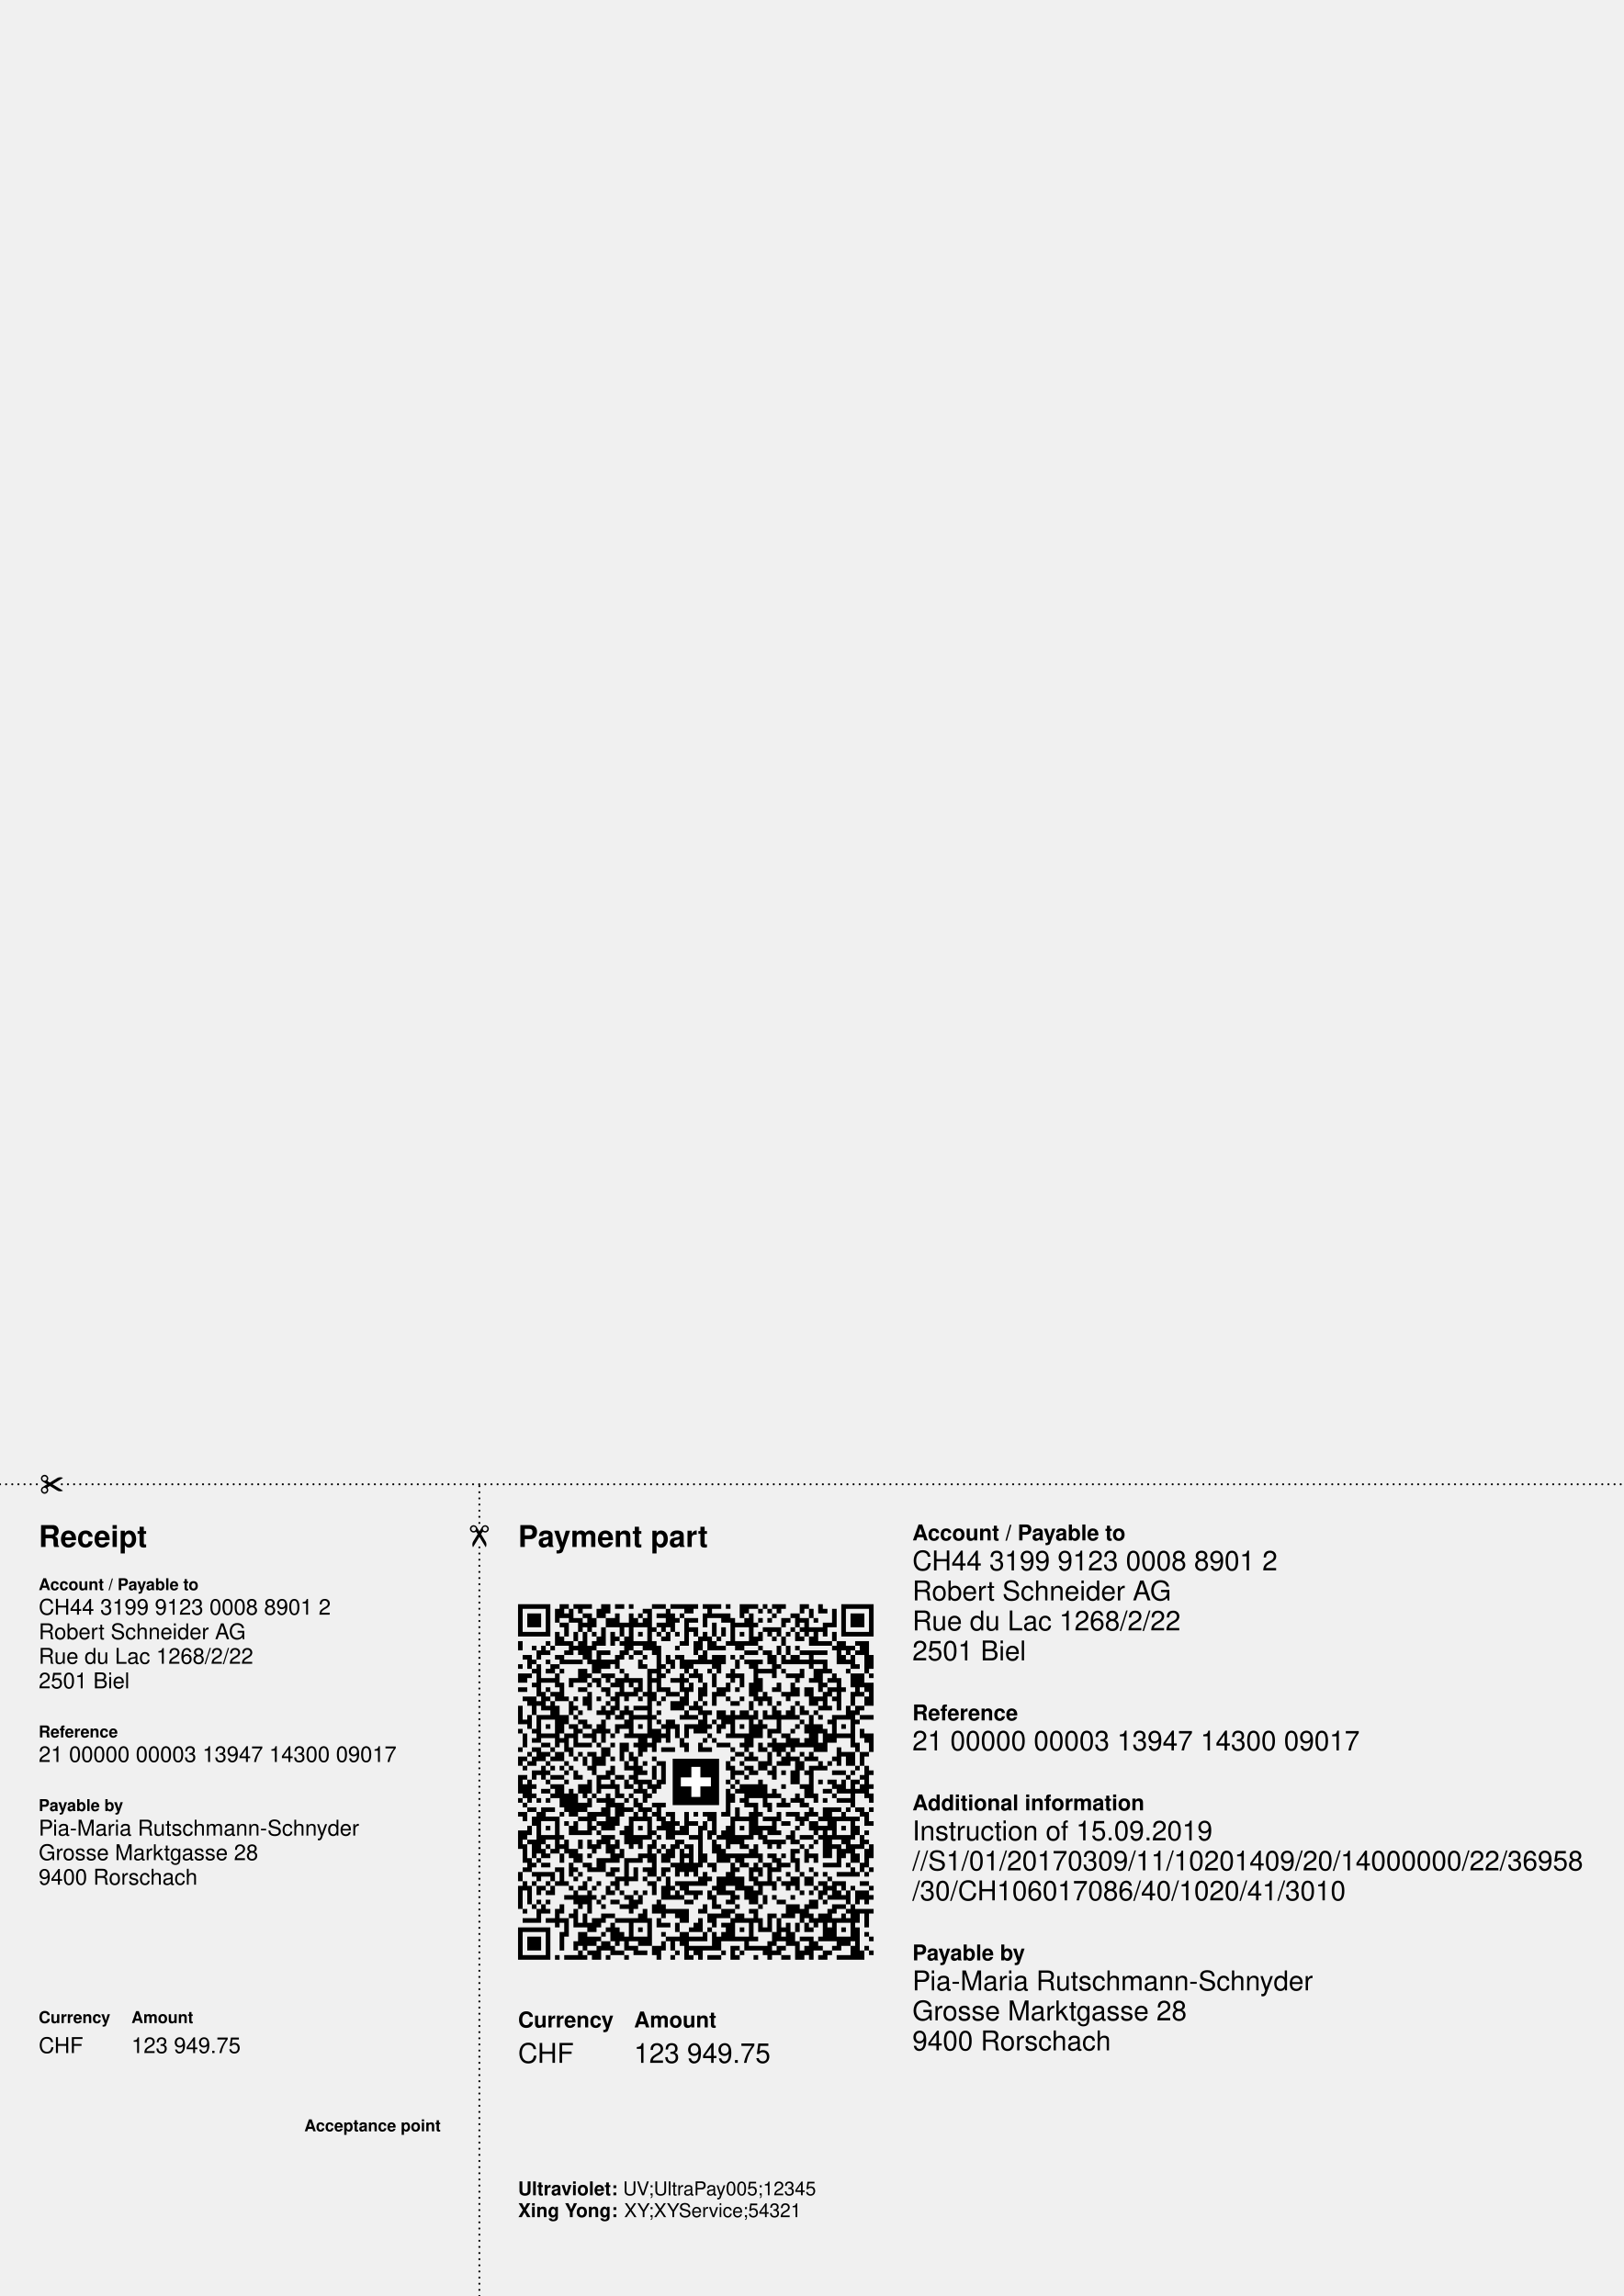
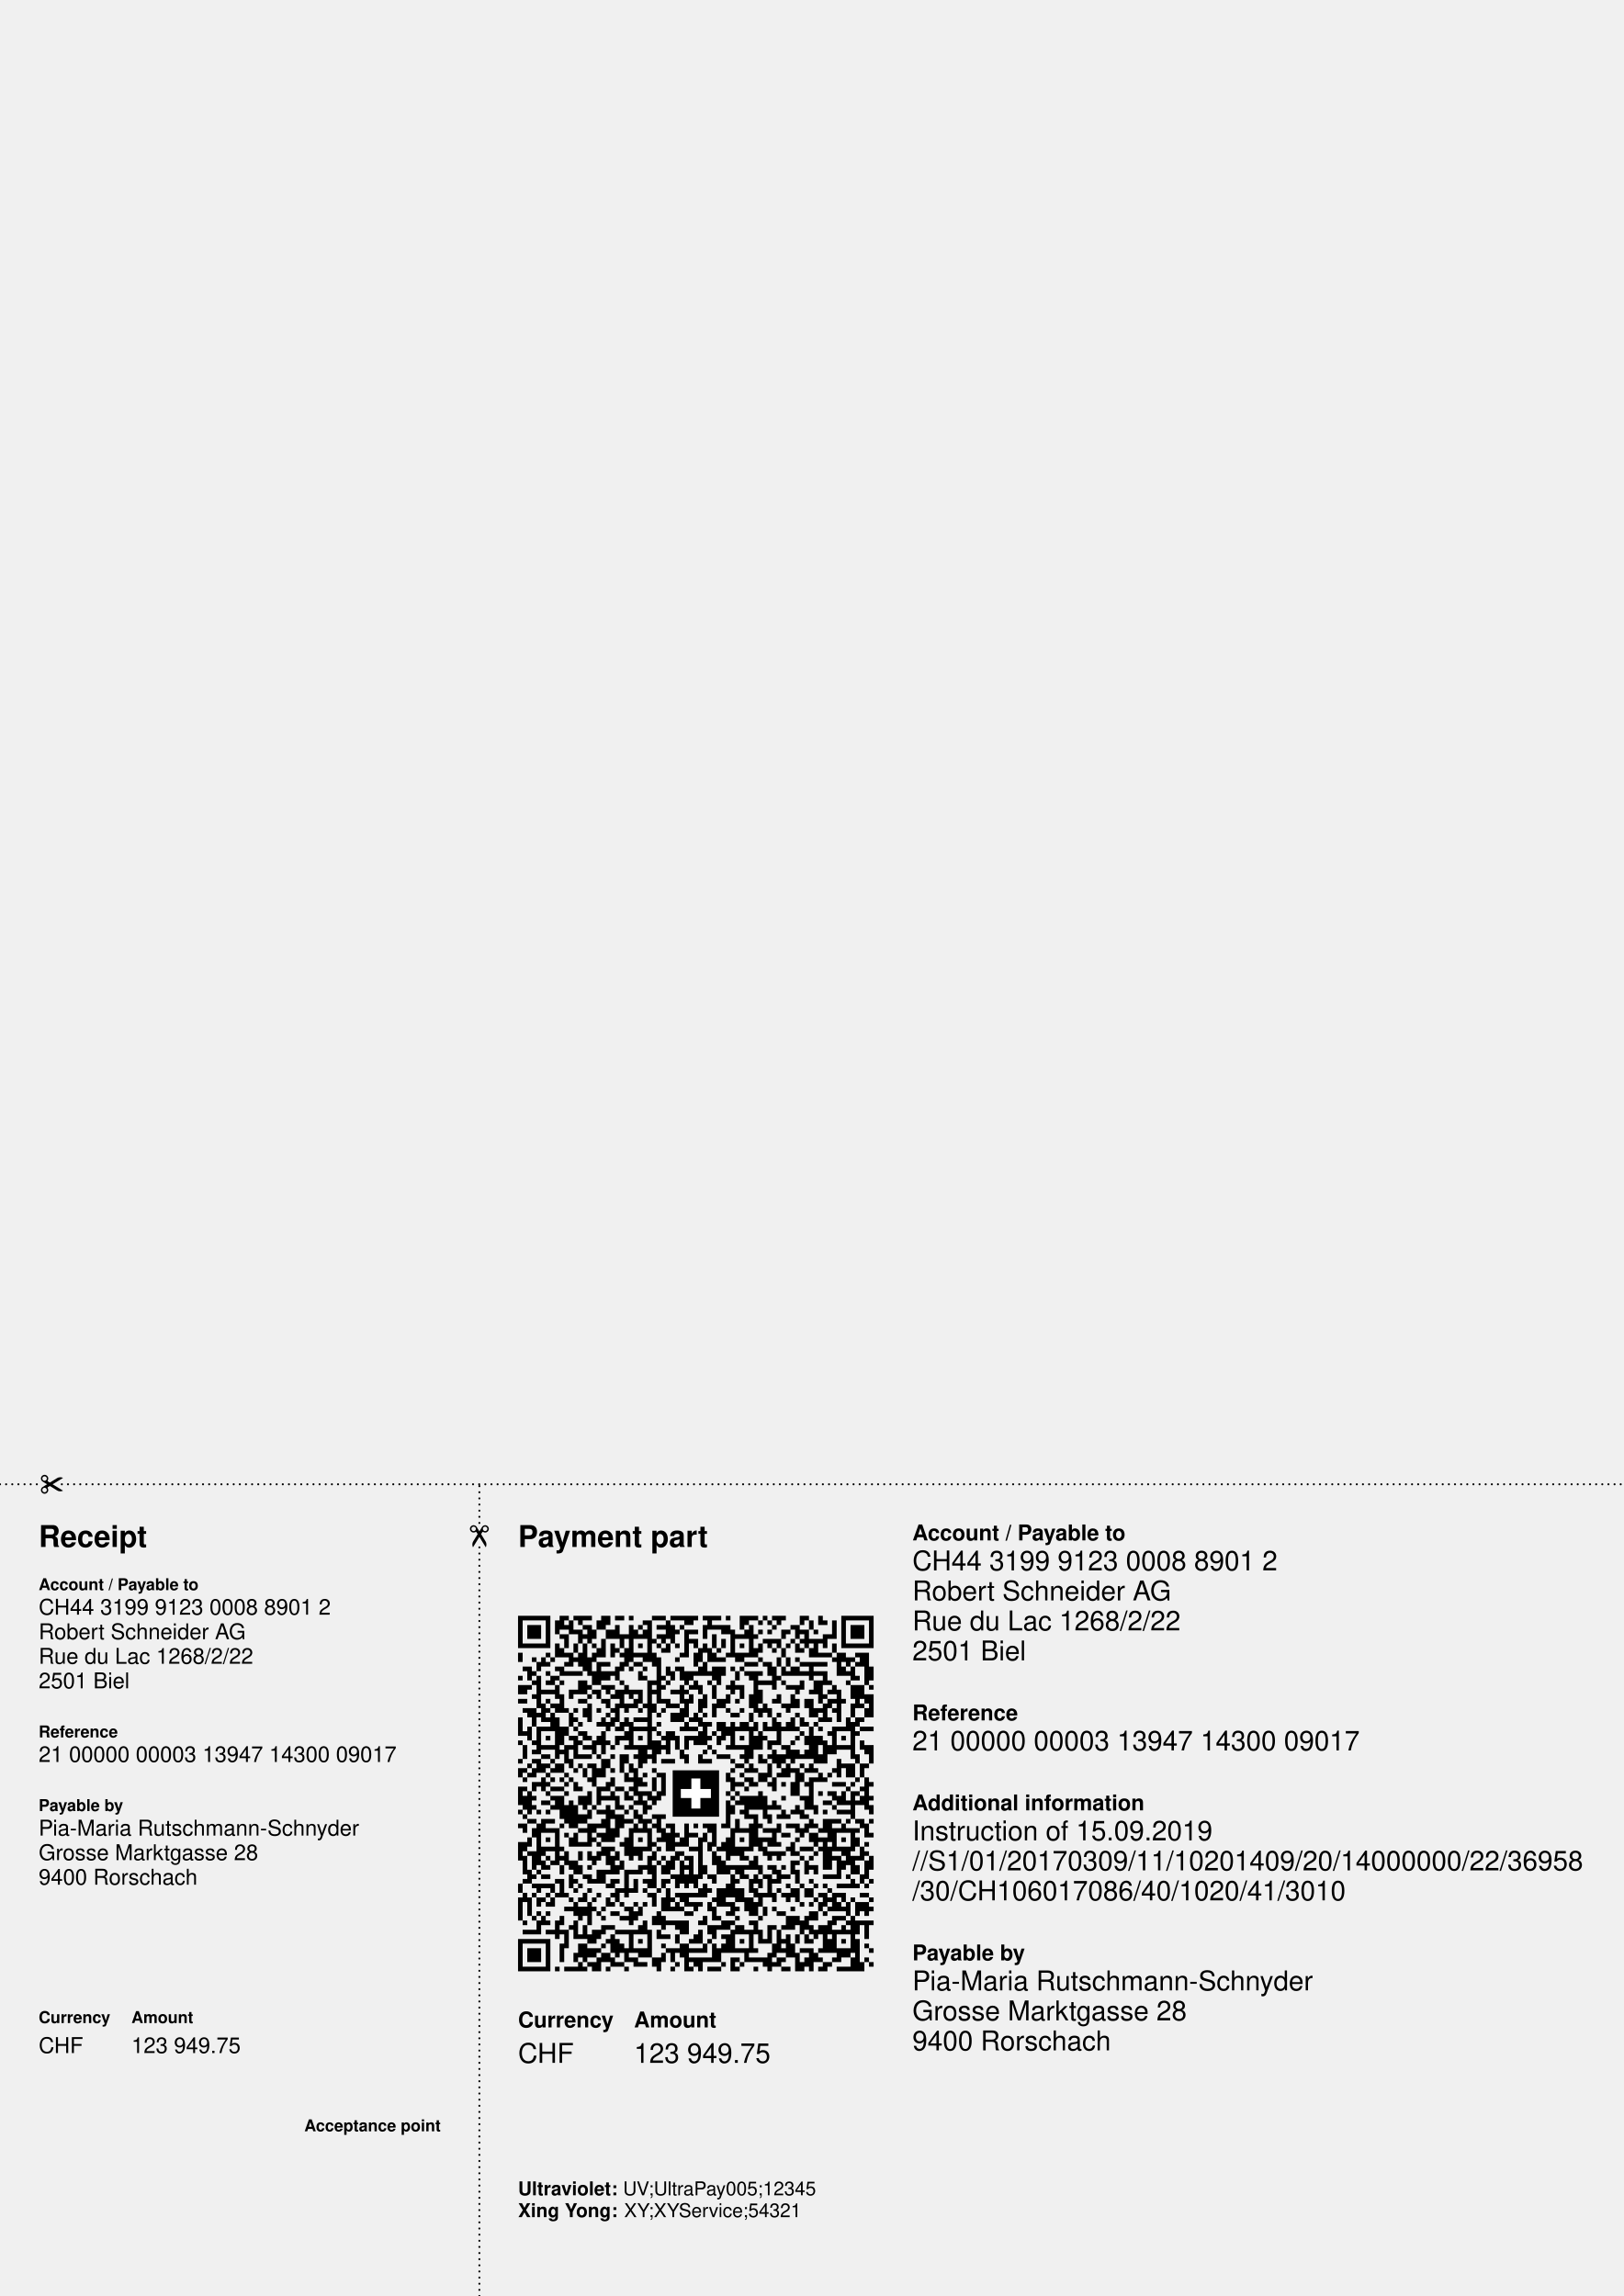
<svg xmlns="http://www.w3.org/2000/svg" width="210mm" height="297mm" version="1.1" viewBox="0 0 595.276 841.89">
  <g font-family="Helvetica,Arial,&quot;Liberation Sans&quot;" transform="translate(0 841.89)">
    <g transform="translate(189.921 -0)">
      <text x="0" y="-274.665" font-size="11" font-weight="bold">Payment part</text>
    </g>
-     <g transform="translate(189.921 -123.307) scale(1.693)">
+     <g transform="translate(189.921 -119.055) scale(1.693)">
      <path d="M0,-77h7v1h-7zm9,0h1v3h-1zm1,0h1v1h-1zm2,0h4v1h-4zm6,0h2v2h-2zm3,0h2v1h-2z m3,0h1v1h-1zm5,0h3v1h-3zm4,0h6v1h-6zm7,0h4v1h-4zm5,0h1v1h-1zm3,0h4v1h-4z m5,0h1v1h-1zm2,0h3v1h-3zm6,0h2v1h-2zm4,0h1v2h-1zm5,0h7v1h-7zm-70,1h1v6h-1z m6,0h1v6h-1zm2,0h1v3h-1zm3,0h1v3h-1zm2,0h1v1h-1zm4,0h1v2h-1zm10,0h2v1h-2z m5,0h1v4h-1zm4,0h2v1h-2zm5,0h1v2h-1zm7,0h2v1h-2zm4,0h1v1h-1zm2,0h1v1h-1z m2,0h1v1h-1zm5,0h1v1h-1zm2,0h1v2h-1zm3,0h1v1h-1zm2,0h1v4h-1zm2,0h1v6h-1z m6,0h1v6h-1zm-74,1h3v3h-3zm8,0h1v1h-1zm4,0h2v1h-2zm4,0h1v1h-1zm3,0h1v3h-1z m3,0h1v8h-1zm2,0h1v1h-1zm2,0h1v8h-1zm2,0h2v1h-2zm3,0h1v4h-1zm2,0h1v1h-1z m5,0h1v3h-1zm2,0h4v1h-4zm6,0h1v1h-1zm2,0h1v7h-1zm5,0h1v1h-1zm4,0h2v1h-2z m13,0h3v3h-3zm-60,1h2v1h-2zm3,0h2v2h-2zm4,0h2v2h-2zm6,0h1v2h-1zm2,0h1v2h-1z m7,0h1v1h-1zm2,0h1v6h-1zm1,0h2v1h-2zm7,0h3v1h-3zm5,0h1v2h-1zm3,0h1v1h-1z m2,0h1v1h-1zm3,0h2v1h-2zm3,0h3v1h-3zm4,0h1v1h-1zm-55,1h2v1h-2zm4,0h2v1h-2z m9,0h1v3h-1zm1,0h1v1h-1zm3,0h1v1h-1zm4,0h2v1h-2zm12,0h1v3h-1zm4,0h1v5h-1z m1,0h2v1h-2zm4,0h1v1h-1zm6,0h1v1h-1zm3,0h1v1h-1zm2,0h1v3h-1zm4,0h1v3h-1z m1,0h1v1h-1zm-57,1h1v2h-1zm3,0h1v1h-1zm2,0h1v1h-1zm3,0h1v4h-1zm11,0h1v1h-1z m2,0h1v1h-1zm6,0h2v1h-2zm7,0h1v2h-1zm9,0h4v1h-4zm6,0h1v1h-1zm2,0h1v1h-1z m2,0h3v1h-3zm-62,1h5v1h-5zm7,0h1v3h-1zm4,0h1v2h-1zm2,0h1v6h-1zm2,0h1v1h-1z m4,0h1v3h-1zm6,0h1v1h-1zm4,0h1v1h-1zm2,0h1v2h-1zm2,0h1v1h-1zm4,0h1v1h-1z m2,0h1v2h-1zm8,0h1v1h-1zm4,0h1v2h-1zm2,0h1v1h-1zm2,0h1v1h-1zm2,0h1v1h-1z m2,0h1v2h-1zm4,0h1v3h-1zm4,0h1v2h-1zm3,0h5v1h-5zm-62,1h1v2h-1zm8,0h1v2h-1z m4,0h1v1h-1zm2,0h1v4h-1zm8,0h1v1h-1zm8,0h1v3h-1zm2,0h1v3h-1zm2,0h1v1h-1z m8,0h1v2h-1zm4,0h1v1h-1zm2,0h1v2h-1zm4,0h1v1h-1zm2,0h1v2h-1zm-63,1h1v2h-1z m6,0h1v1h-1zm4,0h2v1h-2zm3,0h1v3h-1zm3,0h1v2h-1zm6,0h1v1h-1zm3,0h3v1h-3z m4,0h1v3h-1zm6,0h1v1h-1zm3,0h1v3h-1zm4,0h1v2h-1zm3,0h1v1h-1zm2,0h2v2h-2z m2,0h1v1h-1zm16,0h3v1h-3zm4,0h1v5h-1zm1,0h1v2h-1zm3,0h3v1h-3zm-70,1h1v1h-1z m2,0h1v2h-1zm2,0h1v1h-1zm4,0h2v1h-2zm4,0h1v4h-1zm12,0h1v1h-1zm3,0h1v10h-1z m4,0h1v1h-1zm9,0h2v1h-2zm9,0h1v1h-1zm4,0h1v2h-1zm2,0h1v2h-1zm2,0h1v1h-1z m8,0h1v1h-1zm3,0h2v1h-2zm3,0h2v2h-2zm-70,1h1v2h-1zm2,0h1v1h-1zm4,0h2v1h-2z m7,0h1v5h-1zm1,0h2v1h-2zm4,0h1v2h-1zm3,0h2v1h-2zm15,0h1v3h-1zm9,0h3v1h-3z m4,0h2v1h-2zm8,0h6v1h-6zm10,0h1v1h-1zm2,0h1v1h-1zm-72,1h2v1h-2zm7,0h2v1h-2z m13,0h1v3h-1zm3,0h1v1h-1zm3,0h1v1h-1zm5,0h1v2h-1zm2,0h2v1h-2zm5,0h1v2h-1z m3,0h3v2h-3zm4,0h1v1h-1zm2,0h1v1h-1zm6,0h2v2h-2zm3,0h1v2h-1zm2,0h2v2h-2z m4,0h1v3h-1zm7,0h1v2h-1zm2,0h1v3h-1zm3,0h2v3h-2zm-73,1h2v1h-2zm4,0h1v1h-1z m3,0h5v1h-5zm7,0h1v3h-1zm2,0h2v2h-2zm2,0h1v1h-1zm6,0h1v2h-1zm7,0h1v2h-1z m2,0h3v2h-3zm3,0h1v1h-1zm3,0h1v1h-1zm6,0h1v2h-1zm2,0h4v1h-4zm9,0h1v1h-1z m3,0h2v1h-2zm3,0h3v1h-3zm7,0h1v1h-1zm-71,1h1v1h-1zm2,0h1v1h-1zm2,0h1v7h-1z m3,0h2v1h-2zm20,0h1v1h-1zm4,0h1v1h-1zm11,0h2v1h-2zm8,0h2v1h-2zm5,0h1v3h-1z m1,0h1v1h-1zm10,0h1v2h-1zm7,0h1v1h-1zm-70,1h1v1h-1zm3,0h2v1h-2zm3,0h1v1h-1z m4,0h2v3h-2zm9,0h1v1h-1zm6,0h1v15h-1zm1,-0h1v1h-1zm3,0h1v1h-1zm4,0h1v1h-1z m2,0h1v2h-1zm3,0h1v1h-1zm2,0h1v1h-1zm3,0h1v3h-1zm5,0h1v7h-1zm1,0h3v1h-3z m5,0h1v1h-1zm4,0h1v2h-1zm3,0h2v3h-2zm3,0h1v1h-1zm4,0h1v1h-1zm4,0h1v1h-1z m-75,1h2v2h-2zm2,0h1v1h-1zm6,0h1v3h-1zm7,0h1v1h-1zm3,0h3v1h-3zm5,0h1v2h-1z m8,0h1v1h-1zm4,0h1v4h-1zm2,0h1v1h-1zm2,0h1v2h-1zm3,0h1v3h-1zm3,0h1v1h-1z m2,0h2v1h-2zm11,0h3v1h-3zm10,0h1v2h-1zm4,0h3v3h-3zm4,0h1v1h-1zm-71,1h3v1h-3z m6,0h2v1h-2zm5,0h2v1h-2zm3,0h1v1h-1zm2,0h2v2h-2zm3,0h3v1h-3zm5,0h1v1h-1z m4,0h2v1h-2zm3,0h1v1h-1zm12,0h1v2h-1zm4,0h1v3h-1zm8,0h1v1h-1zm3,0h1v1h-1z m4,0h1v1h-1zm2,0h1v7h-1zm-66,1h1v1h-1zm6,0h1v4h-1zm2,0h1v1h-1zm4,0h1v1h-1z m2,0h1v1h-1zm3,0h1v1h-1zm4,0h1v1h-1zm2,0h1v2h-1zm11,0h1v2h-1zm3,0h1v3h-1z m5,0h1v2h-1zm5,0h1v3h-1zm6,0h1v2h-1zm3,0h1v3h-1zm6,0h2v1h-2zm10,0h2v2h-2z m-75,1h2v1h-2zm6,0h1v1h-1zm7,0h2v1h-2zm5,0h2v1h-2zm4,0h1v2h-1zm3,0h1v2h-1z m6,0h2v1h-2zm5,0h1v4h-1zm3,0h1v3h-1zm4,0h2v2h-2zm4,0h1v1h-1zm8,0h1v1h-1z m5,0h1v2h-1zm2,0h2v2h-2zm3,0h1v1h-1zm2,0h2v1h-2zm3,0h1v1h-1zm3,0h1v2h-1z m-68,1h1v4h-1zm2,0h2v1h-2zm8,0h1v4h-1zm4,0h1v1h-1zm2,0h1v4h-1zm2,0h2v1h-2z m4,0h1v1h-1zm2,0h1v2h-1zm3,0h3v1h-3zm10,0h1v3h-1zm11,0h1v2h-1zm4,0h2v1h-2z m9,0h1v4h-1zm1,0h1v1h-1zm5,0h1v3h-1zm2,0h1v1h-1zm2,0h1v3h-1zm-75,1h3v1h-3z m5,0h1v1h-1zm2,0h1v1h-1zm2,0h1v1h-1zm2,0h1v1h-1zm2,0h1v2h-1zm3,0h1v1h-1z m3,0h1v1h-1zm3,0h1v1h-1zm3,0h1v1h-1zm5,0h1v1h-1zm4,0h1v3h-1zm10,0h1v1h-1z m3,0h1v1h-1zm4,0h1v2h-1zm2,0h1v2h-1zm4,0h1v1h-1zm5,0h2v2h-2zm2,0h1v1h-1z m3,0h1v1h-1zm7,0h1v2h-1zm-73,1h3v1h-3zm5,0h1v4h-1zm4,0h1v3h-1zm8,0h1v1h-1z m11,0h1v1h-1zm3,0h2v2h-2zm5,0h1v2h-1zm2,0h1v1h-1zm6,0h2v1h-2zm4,0h1v2h-1z m6,0h1v1h-1zm4,0h1v1h-1zm-60,1h1v4h-1zm3,0h1v2h-1zm3,0h1v1h-1zm2,-0h1v9h-1z m4,0h1v1h-1zm6,0h1v2h-1zm2,0h1v2h-1zm3,0h1v2h-1zm2,0h3v1h-3zm12,0h1v1h-1z m2,0h1v2h-1zm16,0h1v3h-1zm4,0h1v3h-1zm2,0h1v2h-1zm4,0h1v1h-1zm2,0h1v1h-1z m4,0h1v3h-1zm2,0h2v1h-2zm-60,1h1v1h-1zm4,0h1v1h-1zm2,0h1v2h-1zm3,0h1v2h-1z m2,0h1v6h-1zm6,0h1v1h-1zm6,0h1v2h-1zm4,0h1v5h-1zm1,0h1v1h-1zm2,0h2v2h-2z m3,0h1v6h-1zm2,0h2v2h-2zm3,0h1v2h-1zm2,0h1v2h-1zm3,0h1v5h-1zm2,0h1v2h-1z m4,0h1v1h-1zm2,0h1v1h-1zm8,-0h1v8h-1zm1,0h1v1h-1zm-71,1h1v3h-1zm2,-0h1v6h-1z m1,0h2v1h-2zm4,0h2v2h-2zm3,0h1v1h-1zm9,0h1v1h-1zm4,0h3v1h-3zm4,0h1v1h-1z m6,0h1v1h-1zm2,0h2v1h-2zm8,0h1v2h-1zm2,0h1v1h-1zm3,-0h1v7h-1zm4,0h1v1h-1z m3,0h1v1h-1zm3,0h1v1h-1zm3,-0h1v7h-1zm2,0h1v1h-1zm3,-0h1v6h-1zm1,0h2v1h-2z m5,0h3v1h-3zm-73,1h1v1h-1zm12,0h2v1h-2zm5,-0h1v5h-1zm5,0h1v2h-1zm7,0h1v1h-1z m2,-0h1v5h-1zm1,0h1v2h-1zm6,0h1v3h-1zm3,0h1v1h-1zm2,0h1v2h-1zm8,0h1v4h-1z m9,0h1v1h-1zm6,0h1v1h-1zm6,0h1v1h-1zm-67,1h1v1h-1zm3,0h1v2h-1zm2,0h2v1h-2z m3,0h2v1h-2zm3,0h1v2h-1zm4,0h2v1h-2zm5,0h1v1h-1zm5,0h1v1h-1zm3,0h1v3h-1z m2,0h3v1h-3zm5,0h1v1h-1zm2,0h1v2h-1zm5,0h1v1h-1zm3,0h1v3h-1zm2,0h1v1h-1z m7,0h1v1h-1zm2,0h1v2h-1zm2,0h1v6h-1zm1,0h1v2h-1zm5,0h1v1h-1zm-70,1h1v1h-1z m3,0h1v1h-1zm9,-0h1v4h-1zm1,0h1v1h-1zm3,-0h1v3h-1zm3,0h1v1h-1zm2,0h1v1h-1z m8,-0h2v3h-2zm7,0h1v2h-1zm2,0h1v1h-1zm16,0h2v1h-2zm5,0h1v1h-1zm7,0h1v5h-1z m8,0h1v2h-1zm-73,1h1v3h-1zm4,0h3v1h-3zm5,0h1v4h-1zm1,0h1v1h-1zm3,0h2v1h-2z m6,0h1v1h-1zm3,0h1v1h-1zm2,0h3v1h-3zm6,0h1v1h-1zm10,0h1v1h-1zm4,0h1v1h-1z m2,0h3v1h-3zm7,0h1v1h-1zm3,0h2v1h-2zm10,-0h1v2h-1zm2,0h3v1h-3zm6,-0h2v2h-2z m-72,1h1v1h-1zm6,0h1v1h-1zm17,0h2v3h-2zm9,-0h1v2h-1zm5,0h1v1h-1zm2,0h1v1h-1z m7,0h1v3h-1zm6,0h1v3h-1zm3,-0h3v2h-3zm4,0h1v2h-1zm-57,1h2v1h-2zm8,0h3v1h-3z m4,0h1v1h-1zm3,0h1v1h-1zm2,0h2v2h-2zm3,-0h1v1h-1zm3,0h2v1h-2zm8,0h1v2h-1z m3,0h1v2h-1zm4,-0h3v1h-3zm5,0h1v1h-1zm4,0h1v2h-1zm2,-0h1v1h-1zm2,0h2v2h-2z m5,-0h1v1h-1zm4,0h1v2h-1zm8,0h1v2h-1zm3,0h1v2h-1zm-76,1h1v1h-1zm3,0h2v1h-2z m4,0h1v1h-1zm4,0h1v2h-1zm7,0h2v2h-2zm11,0h1v1h-1zm2,0h3v1h-3zm9,0h2v1h-2z m6,0h1v1h-1zm7,0h1v1h-1zm6,0h1v1h-1zm10,0h1v4h-1zm-67,1h1v1h-1zm2,0h2v2h-2z m2,0h1v1h-1zm2,0h2v2h-2zm5,0h1v1h-1zm2,0h2v1h-2zm7,0h1v2h-1zm2,0h1v2h-1z m2,0h1v1h-1zm21,0h2v1h-2zm3,0h1v2h-1zm4,0h1v3h-1zm2,0h1v1h-1zm2,0h1v3h-1z m3,0h1v1h-1zm2,0h1v2h-1zm7,0h3v1h-3zm4,0h1v3h-1zm1,0h1v1h-1zm-75,1h2v1h-2z m3,0h1v2h-1zm4,0h1v1h-1zm5,0h1v1h-1zm2,0h1v2h-1zm2,0h3v2h-3zm4,0h1v1h-1z m5,-0h1v6h-1zm4,0h1v1h-1zm17,0h1v1h-1zm3,0h1v1h-1zm2,0h1v1h-1zm6,0h1v2h-1z m2,0h2v1h-2zm3,0h1v1h-1zm2,0h1v1h-1zm4,0h1v1h-1zm3,0h2v2h-2zm-71,1h1v1h-1z m2,0h1v1h-1zm4,0h1v1h-1zm4,0h1v1h-1zm13,0h1v2h-1zm4,0h1v1h-1zm3,0h2v1h-2z m15,0h1v2h-1zm3,0h1v1h-1zm4,0h2v2h-2zm4,0h1v1h-1zm4,-0h1v5h-1zm1,0h1v2h-1z m4,0h1v2h-1zm2,0h1v1h-1zm-66,1h1v1h-1zm4,-0h1v3h-1zm2,0h1v1h-1zm2,0h1v1h-1z m2,0h1v1h-1zm4,0h2v1h-2zm5,-0h1v2h-1zm4,0h1v1h-1zm2,-0h1v2h-1zm3,0h1v3h-1z m2,0h1v4h-1zm15,0h1v3h-1zm3,0h2v1h-2zm6,-0h1v3h-1zm8,0h1v7h-1zm1,0h1v1h-1z m2,0h1v1h-1zm7,0h1v1h-1zm2,-0h1v7h-1zm-72,1h2v1h-2zm3,0h1v1h-1zm4,0h1v1h-1z m2,0h1v2h-1zm4,0h1v1h-1zm3,0h1v2h-1zm8,0h1v1h-1zm20,0h2v1h-2zm3,0h2v1h-2z m4,0h1v1h-1zm3,0h1v1h-1zm2,0h1v3h-1zm3,0h1v1h-1zm6,0h3v1h-3zm4,0h1v1h-1z m4,0h1v1h-1zm-76,1h1v4h-1zm1,0h1v1h-1zm2,0h1v1h-1zm4,0h3v1h-3zm6,0h1v1h-1z m4,0h1v4h-1zm1,0h1v1h-1zm3,0h2v1h-2zm3,0h1v1h-1zm25,0h1v1h-1zm22,0h1v1h-1z m3,0h1v1h-1zm-72,1h1v5h-1zm4,0h1v1h-1zm4,0h1v1h-1zm5,0h1v3h-1zm5,0h1v2h-1z m3,0h1v2h-1zm3,0h3v1h-3zm4,0h1v2h-1zm15,0h1v1h-1zm2,0h1v1h-1zm5,0h1v4h-1z m13,0h1v1h-1zm2,0h2v1h-2zm3,0h1v3h-1zm2,0h1v6h-1zm1,0h1v1h-1zm-72,1h1v3h-1z m2,0h1v1h-1zm4,0h3v1h-3zm6,0h2v2h-2zm5,0h2v1h-2zm3,0h1v3h-1zm3,0h1v1h-1z m2,0h1v2h-1zm2,0h2v1h-2zm18,0h1v1h-1zm2,0h4v2h-4zm5,0h1v5h-1zm4,0h1v1h-1z m4,0h2v1h-2zm7,0h2v1h-2zm6,0h1v2h-1zm2,0h1v1h-1zm-71,1h2v1h-2zm3,0h2v2h-2z m3,0h1v6h-1zm14,0h1v1h-1zm2,0h1v3h-1zm2,0h1v1h-1zm16,0h1v6h-1zm2,0h1v1h-1z m8,0h1v2h-1zm7,0h1v2h-1zm4,0h2v1h-2zm3,0h1v1h-1zm2,0h1v1h-1zm2,0h1v1h-1z m-70,1h1v1h-1zm4,0h1v1h-1zm3,0h1v4h-1zm2,0h1v5h-1zm2,0h1v1h-1zm2,0h1v1h-1z m3,0h1v8h-1zm3,0h1v1h-1zm2,0h1v1h-1zm4,0h1v1h-1zm18,0h1v2h-1zm3,0h3v1h-3z m5,0h1v1h-1zm2,0h1v1h-1zm4,0h1v2h-1zm4,0h1v2h-1zm4,0h1v1h-1zm8,0h1v2h-1z m-76,1h1v1h-1zm4,0h1v1h-1zm2,0h1v1h-1zm3,0h1v2h-1zm6,0h1v2h-1zm2,0h2v1h-2z m3,0h1v2h-1zm3,0h1v1h-1zm2,0h1v2h-1zm23,0h2v1h-2zm9,0h1v2h-1zm2,0h1v1h-1z m2,0h1v2h-1zm5,0h1v1h-1zm3,0h3v1h-3zm-68,1h1v1h-1zm12,0h2v2h-2zm8,0h2v3h-2z m5,0h1v2h-1zm3,0h3v1h-3zm20,0h3v1h-3zm5,0h1v2h-1zm2,0h1v1h-1zm2,0h1v1h-1z m4,0h1v1h-1zm-60,1h2v1h-2zm3,0h3v1h-3zm13,0h1v2h-1zm5,0h2v1h-2zm4,0h1v3h-1z m1,0h1v1h-1zm2,0h1v3h-1zm17,0h1v3h-1zm4,0h1v6h-1zm12,0h1v2h-1zm3,0h2v3h-2z m2,0h2v1h-2zm3,0h1v1h-1zm2,0h2v1h-2zm3,0h1v1h-1zm-76,1h2v1h-2zm4,0h1v9h-1z m1,0h1v2h-1zm4,0h1v1h-1zm6,0h1v5h-1zm1,0h2v1h-2zm9,0h1v2h-1zm4,0h1v1h-1z m3,0h2v1h-2zm4,0h1v5h-1zm2,0h1v1h-1zm2,0h3v1h-3zm4,0h1v1h-1zm6,0h1v6h-1z m2,0h1v1h-1zm4,0h1v2h-1zm2,0h3v1h-3zm4,0h1v2h-1zm2,0h1v1h-1zm6,0h1v2h-1z m4,0h2v1h-2zm-73,1h1v1h-1zm2,0h1v2h-1zm3,0h3v1h-3zm7,0h2v1h-2zm3,0h1v1h-1z m4,0h2v2h-2zm4,0h1v7h-1zm2,0h1v1h-1zm2,0h1v5h-1zm3,0h1v3h-1zm2,0h1v5h-1z m8,0h2v1h-2zm5,0h1v6h-1zm2,0h2v1h-2zm5,0h3v1h-3zm7,0h2v1h-2zm5,0h1v1h-1z m3,0h1v5h-1zm1,0h1v1h-1zm2,0h3v1h-3zm4,0h1v2h-1zm-67,1h1v7h-1zm2,0h1v1h-1z m2,0h1v3h-1zm5,0h2v1h-2zm15,0h1v4h-1zm2,0h1v1h-1zm3,0h2v1h-2zm3,0h1v2h-1z m2,0h1v3h-1zm13,0h1v3h-1zm2,0h2v1h-2zm4,0h1v1h-1zm2,0h2v2h-2zm4,0h1v2h-1z m5,0h1v4h-1zm4,0h1v1h-1zm-74,1h1v2h-1zm4,0h1v1h-1zm5,0h1v2h-1zm5,0h1v1h-1z m2,0h1v1h-1zm2,0h1v1h-1zm3,0h1v4h-1zm3,0h1v1h-1zm4,0h1v1h-1zm5,0h1v2h-1z m4,0h1v9h-1zm6,0h1v5h-1zm3,0h1v1h-1zm4,0h3v1h-3zm8,0h1v1h-1zm5,0h2v1h-2z m5,0h1v1h-1zm3,0h1v2h-1zm-73,1h2v2h-2zm13,0h2v1h-2zm4,0h1v1h-1zm5,0h1v1h-1z m7,0h1v1h-1zm5,0h1v1h-1zm7,0h1v2h-1zm3,0h1v2h-1zm8,0h1v2h-1zm2,0h1v1h-1z m2,0h1v1h-1zm3,0h1v3h-1zm5,0h1v1h-1zm2,0h1v6h-1zm9,0h1v1h-1zm-70,1h3v1h-3z m4,0h1v1h-1zm9,0h2v2h-2zm2,0h1v1h-1zm5,0h2v2h-2zm2,0h1v1h-1zm3,0h1v1h-1z m7,0h2v1h-2zm6,0h1v1h-1zm4,0h2v2h-2zm2,0h1v1h-1zm4,0h1v2h-1zm5,0h1v1h-1z m3,0h3v1h-3zm4,0h1v1h-1zm2,0h1v5h-1zm2,0h3v1h-3zm5,0h1v3h-1zm-74,1h1v2h-1z m2,0h2v1h-2zm3,0h1v1h-1zm5,-0h1v3h-1zm3,0h1v2h-1zm2,0h1v2h-1zm2,0h1v2h-1z m4,0h1v2h-1zm8,0h1v2h-1zm5,0h2v1h-2zm8,-0h1v3h-1zm12,0h4v1h-4zm6,0h1v1h-1z m4,0h1v1h-1zm6,0h2v1h-2zm5,0h1v1h-1zm-74,1h1v4h-1zm2,0h1v3h-1zm3,0h1v1h-1z m3,0h1v1h-1zm7,-0h1v2h-1zm3,0h2v2h-2zm7,0h1v1h-1zm2,0h1v4h-1zm3,0h1v1h-1z m2,0h1v3h-1zm1,0h1v1h-1zm2,0h2v1h-2zm7,0h1v4h-1zm5,0h2v1h-2zm3,0h1v3h-1z m3,0h1v1h-1zm2,0h1v1h-1zm5,0h1v1h-1zm2,0h1v1h-1zm5,0h2v1h-2zm3,-0h2v2h-2z m2,0h1v1h-1zm3,0h1v3h-1zm-71,1h1v2h-1zm2,-0h1v1h-1zm4,0h2v2h-2zm11,0h1v2h-1z m8,-0h1v1h-1zm2,0h1v3h-1zm3,-0h1v5h-1zm2,0h1v5h-1zm7,0h1v3h-1zm6,0h1v2h-1z m9,0h1v3h-1zm1,-0h1v1h-1zm2,0h1v3h-1zm7,0h2v2h-2zm6,-0h1v4h-1zm-69,1h1v1h-1z m3,0h1v2h-1zm4,0h1v2h-1zm2,0h1v1h-1zm5,0h2v2h-2zm6,0h2v1h-2zm3,-0h1v5h-1z m2,0h1v2h-1zm5,0h1v1h-1zm4,0h1v2h-1zm5,0h5v1h-5zm7,0h1v2h-1zm2,0h2v1h-2z m3,0h1v1h-1zm6,0h2v1h-2zm9,0h2v2h-2zm-70,1h1v3h-1zm2,0h1v1h-1zm8,0h1v1h-1z m5,-0h2v3h-2zm2,0h1v1h-1zm4,0h1v6h-1zm1,0h3v1h-3zm21,0h1v1h-1zm2,0h2v1h-2z m8,0h2v1h-2zm5,-0h1v3h-1zm4,0h1v1h-1zm5,-0h1v2h-1zm-66,1h1v1h-1zm2,0h2v1h-2z m6,0h1v3h-1zm3,0h2v1h-2zm19,0h2v1h-2zm3,0h1v3h-1zm2,0h1v3h-1zm3,0h2v1h-2z m5,0h1v5h-1zm2,0h2v1h-2zm3,0h1v2h-1zm2,0h2v1h-2zm3,0h3v1h-3zm10,0h3v1h-3z m5,0h1v1h-1zm3,0h1v2h-1zm-73,1h1v1h-1zm7,0h2v1h-2zm4,0h1v1h-1zm3,0h2v1h-2z m5,0h2v1h-2zm5,0h1v3h-1zm2,0h2v1h-2zm4,0h2v1h-2zm3,0h1v2h-1zm8,0h1v1h-1z m5,0h1v1h-1zm3,0h1v3h-1zm2,0h1v2h-1zm2,0h1v4h-1zm1,0h2v1h-2zm8,0h1v1h-1z m9,0h1v2h-1zm4,0h1v1h-1zm-76,1h1v2h-1zm3,0h5v1h-5zm6,0h1v3h-1zm4,0h1v1h-1z m6,0h2v1h-2zm9,0h1v1h-1zm3,0h1v1h-1zm9,0h1v3h-1zm5,0h1v3h-1zm13,0h1v1h-1z m3,0h1v1h-1zm3,0h1v1h-1zm2,0h1v1h-1zm3,0h3v1h-3zm4,0h1v1h-1zm2,0h1v1h-1z m-71,1h1v1h-1zm3,0h1v1h-1zm5,0h1v1h-1zm3,0h1v1h-1zm6,0h1v3h-1zm1,0h1v1h-1z m2,0h1v1h-1zm3,0h1v1h-1zm3,0h1v1h-1zm2,0h1v5h-1zm7,0h1v2h-1zm2,0h1v1h-1z m2,0h2v4h-2zm4,0h2v3h-2zm4,0h1v2h-1zm5,0h1v1h-1zm3,0h2v2h-2zm3,0h2v2h-2z m5,0h1v1h-1zm-66,1h1v2h-1zm2,0h1v1h-1zm3,0h1v1h-1zm2,0h1v1h-1zm2,0h1v1h-1z m4,0h1v2h-1zm3,0h1v1h-1zm3,0h1v1h-1zm8,0h2v1h-2zm6,0h5v1h-5zm18,0h1v3h-1z m1,0h1v1h-1zm2,0h1v2h-1zm2,0h2v1h-2zm8,0h2v1h-2zm3,0h1v4h-1zm1,0h2v1h-2z m5,0h2v1h-2zm-74,1h1v5h-1zm2,0h1v4h-1zm2,0h2v1h-2zm3,0h1v2h-1zm4,0h1v1h-1z m2,0h1v1h-1zm3,0h1v1h-1zm3,0h1v2h-1zm10,0h1v2h-1zm2,0h1v3h-1zm2,0h1v1h-1z m2,0h2v1h-2zm7,0h1v1h-1zm7,0h2v3h-2zm9,0h1v1h-1zm2,0h1v1h-1zm4,0h1v1h-1z m2,0h2v1h-2zm4,0h1v1h-1zm2,0h1v1h-1zm4,0h1v1h-1zm-72,1h1v1h-1zm2,0h1v1h-1z m6,0h1v3h-1zm3,0h1v5h-1zm5,0h1v1h-1zm2,0h1v1h-1zm3,0h1v1h-1zm2,0h1v1h-1z m7,0h1v2h-1zm2,0h4v1h-4zm5,0h1v2h-1zm4,0h2v1h-2zm6,0h1v3h-1zm10,0h1v1h-1z m2,0h1v1h-1zm2,0h2v1h-2zm4,0h1v2h-1zm2,0h1v3h-1zm2,0h3v2h-3zm-63,1h2v1h-2z m3,0h2v2h-2zm3,0h1v1h-1zm2,0h1v1h-1zm5,0h2v1h-2zm3,0h1v2h-1zm7,0h1v1h-1z m2,0h1v1h-1zm3,0h1v1h-1zm4,0h1v3h-1zm4,0h2v1h-2zm7,0h1v2h-1zm2,0h1v1h-1z m4,0h1v1h-1zm6,0h1v1h-1zm2,0h1v1h-1zm3,0h1v1h-1zm6,0h1v1h-1zm-72,1h1v1h-1z m2,0h1v1h-1zm11,0h1v1h-1zm3,0h2v1h-2zm4,0h2v2h-2zm6,0h1v3h-1zm6,0h2v1h-2z m9,0h2v1h-2zm5,0h1v1h-1zm6,0h2v1h-2zm7,0h2v2h-2zm3,0h1v1h-1zm7,0h1v1h-1z m2,0h1v1h-1zm-72,1h1v1h-1zm2,-0h1v2h-1zm4,0h1v2h-1zm4,0h1v1h-1zm5,0h1v1h-1z m4,0h2v1h-2zm7,-0h1v2h-1zm2,0h1v3h-1zm9,-0h1v2h-1zm3,0h1v1h-1zm4,0h1v1h-1z m5,0h1v1h-1zm6,-0h3v2h-3zm4,0h1v3h-1zm6,0h3v1h-3zm4,0h1v8h-1zm-71,1h1v1h-1z m3,0h1v3h-1zm2,-0h1v1h-1zm2,0h1v4h-1zm4,0h1v4h-1zm12,-0h1v1h-1zm3,0h1v3h-1z m5,-0h5v1h-5zm7,0h1v1h-1zm5,0h2v2h-2zm2,0h1v1h-1zm4,0h2v1h-2zm11,0h1v3h-1z m6,0h1v3h-1zm1,-0h1v1h-1zm3,0h1v1h-1zm2,0h4v1h-4zm-62,1h1v1h-1zm3,0h1v3h-1z m4,-0h3v1h-3zm8,0h1v2h-1zm8,0h3v1h-3zm7,0h2v2h-2zm2,0h1v1h-1zm4,0h2v2h-2z m4,0h1v2h-1zm3,0h1v4h-1zm1,-0h1v1h-1zm2,0h3v1h-3zm6,0h1v2h-1zm2,0h2v2h-2z m5,0h1v2h-1zm3,0h1v2h-1zm2,0h1v3h-1zm-74,1h3v1h-3zm5,0h2v1h-2zm3,0h2v1h-2z m7,0h2v2h-2zm2,0h1v1h-1zm3,0h5v1h-5zm7,0h1v6h-1zm2,-0h1v2h-1zm5,0h2v1h-2z m4,0h1v3h-1zm7,-0h1v5h-1zm3,0h2v1h-2zm3,0h1v3h-1zm4,-0h1v5h-1zm8,0h1v2h-1z m4,0h1v5h-1zm1,0h1v1h-1zm2,0h1v1h-1zm-61,1h1v3h-1zm3,0h1v1h-1zm2,0h1v2h-1z m5,0h1v4h-1zm4,0h1v4h-1zm7,0h2v1h-2zm3,0h1v2h-1zm4,0h1v2h-1zm4,0h1v1h-1z m2,0h2v1h-2zm6,0h1v4h-1zm8,0h1v5h-1zm2,0h1v2h-1zm2,0h1v2h-1zm4,0h1v4h-1z m-66,1h7v1h-7zm16,0h1v1h-1zm3,0h1v1h-1zm2,0h1v4h-1zm5,0h1v1h-1zm11,0h1v1h-1z m4,0h1v1h-1zm4,0h1v3h-1zm3,0h1v1h-1zm5,0h1v1h-1zm4,0h1v1h-1zm6,0h1v1h-1z m4,0h1v3h-1zm3,0h1v1h-1zm3,0h1v7h-1zm-73,1h1v6h-1zm6,0h1v6h-1zm3,0h1v4h-1z m4,0h2v3h-2zm5,-0h1v1h-1zm4,0h1v2h-1zm9,-0h1v1h-1zm4,0h2v3h-2zm5,0h1v2h-1z m2,0h1v4h-1zm2,0h1v2h-1zm11,0h1v3h-1zm4,0h1v3h-1zm16,-0h1v1h-1zm-73,1h3v3h-3z m13,0h2v2h-2zm2,-0h1v1h-1zm6,0h1v3h-1zm2,-0h3v1h-3zm7,0h3v1h-3zm5,0h3v1h-3z m6,0h1v3h-1zm4,-0h3v1h-3zm4,0h1v1h-1zm6,0h1v1h-1zm4,0h3v1h-3zm4,0h1v1h-1z m4,0h3v2h-3zm7,-0h1v1h-1zm-64,1h1v2h-1zm6,0h2v2h-2zm8,0h2v1h-2zm5,0h1v2h-1z m2,0h1v2h-1zm16,0h1v2h-1zm5,0h1v4h-1zm6,0h1v4h-1zm3,0h2v2h-2zm-49,1h1v1h-1z m3,0h1v3h-1zm3,0h1v2h-1zm4,0h2v1h-2zm5,0h2v2h-2zm7,0h6v1h-6zm10,0h1v3h-1z m1,0h1v1h-1zm3,0h4v1h-4zm6,0h2v1h-2zm6,0h1v2h-1zm3,0h1v1h-1zm3,0h2v1h-2z m4,0h1v3h-1zm3,0h1v1h-1zm-62,1h1v2h-1zm2,0h2v1h-2zm6,0h2v1h-2zm4,0h3v1h-3z m9,0h1v1h-1zm2,0h1v2h-1zm2,0h2v1h-2zm6,0h1v1h-1zm4,0h1v1h-1zm5,0h1v1h-1z m2,0h2v1h-2zm6,0h1v2h-1zm2,0h1v2h-1zm3,0h2v1h-2zm8,0h1v2h-1zm2,0h1v1h-1z m-75,1h5v1h-5zm7,0h1v1h-1zm2,0h3v1h-3zm4,0h1v1h-1zm2,0h1v1h-1zm3,0h1v1h-1z m4,0h1v1h-1zm7,0h1v1h-1zm3,0h1v1h-1zm4,0h1v1h-1zm2,0h1v1h-1zm2,0h3v1h-3z m6,0h1v1h-1zm4,0h1v1h-1zm6,0h2v1h-2zm8,0h2v1h-2zm4,0h3v1h-3z" fill="#000000" />
    </g>
-     <g transform="translate(189.921 -123.307)">
+     <g transform="translate(189.921 -119.055)">
      <path d="M56.693,-73.701h17.008v17.008h-17.008z" fill="#000000" />
      <path d="M63.543,-70.709h3.307v11.024h-3.307zm-3.858,3.858h11.024v3.307h-11.024z" fill="#ffffff" />
    </g>
    <g transform="translate(189.921 -0)">
      <text x="0" y="-98.482" font-size="8" font-weight="bold">Currency</text>
      <text x="0" y="-85.482" font-size="10">CHF</text>
      <text x="42.52" y="-98.482" font-size="8" font-weight="bold">Amount</text>
      <text x="42.52" y="-85.482" font-size="10">123 949.75</text>
    </g>
    <g transform="translate(334.488 -0)">
      <text x="0" y="-277.065" font-size="8" font-weight="bold">Account / Payable to</text>
      <text x="0" y="-266.065" font-size="10">CH44 3199 9123 0008 8901 2</text>
      <text x="0" y="-255.065" font-size="10">Robert Schneider AG</text>
      <text x="0" y="-244.065" font-size="10">Rue du Lac 1268/2/22</text>
      <text x="0" y="-233.065" font-size="10">2501 Biel</text>
      <text x="0" y="-211.065" font-size="8" font-weight="bold">Reference</text>
      <text x="0" y="-200.065" font-size="10">21 00000 00003 13947 14300 09017</text>
      <text x="0" y="-178.065" font-size="8" font-weight="bold">Additional information</text>
      <text x="0" y="-167.065" font-size="10">Instruction of 15.09.2019</text>
      <text x="0" y="-156.065" font-size="10">//S1/01/20170309/11/10201409/20/14000000/22/36958</text>
      <text x="0" y="-145.065" font-size="10">/30/CH106017086/40/1020/41/3010</text>
      <text x="0" y="-123.065" font-size="8" font-weight="bold">Payable by</text>
      <text x="0" y="-112.065" font-size="10">Pia-Maria Rutschmann-Schnyder</text>
      <text x="0" y="-101.065" font-size="10">Grosse Marktgasse 28</text>
      <text x="0" y="-90.065" font-size="10">9400 Rorschach</text>
    </g>
    <g transform="translate(189.921 -0)">
      <text x="0" y="-36.92" font-size="7" font-weight="bold">Ultraviolet: </text>
      <text x="38.507" y="-36.92" font-size="7">UV;UltraPay005;12345</text>
      <text x="0" y="-28.92" font-size="7" font-weight="bold">Xing Yong: </text>
      <text x="38.892" y="-28.92" font-size="7">XY;XYService;54321</text>
    </g>
    <g transform="translate(14.173 -0)">
      <text x="0" y="-274.665" font-size="11" font-weight="bold">Receipt</text>
      <text x="0" y="-258.822" font-size="6" font-weight="bold">Account / Payable to</text>
      <text x="0" y="-249.822" font-size="8">CH44 3199 9123 0008 8901 2</text>
      <text x="0" y="-240.822" font-size="8">Robert Schneider AG</text>
      <text x="0" y="-231.822" font-size="8">Rue du Lac 1268/2/22</text>
      <text x="0" y="-222.822" font-size="8">2501 Biel</text>
      <text x="0" y="-204.822" font-size="6" font-weight="bold">Reference</text>
      <text x="0" y="-195.822" font-size="8">21 00000 00003 13947 14300 09017</text>
      <text x="0" y="-177.822" font-size="6" font-weight="bold">Payable by</text>
      <text x="0" y="-168.822" font-size="8">Pia-Maria Rutschmann-Schnyder</text>
      <text x="0" y="-159.822" font-size="8">Grosse Marktgasse 28</text>
      <text x="0" y="-150.822" font-size="8">9400 Rorschach</text>
      <text x="0" y="-100.082" font-size="6" font-weight="bold">Currency</text>
      <text x="0" y="-89.082" font-size="8">CHF</text>
      <text x="34.016" y="-100.082" font-size="6" font-weight="bold">Amount</text>
      <text x="34.016" y="-89.082" font-size="8">123 949.75</text>
      <text x="97.392" y="-60.397" font-size="6" font-weight="bold">Acceptance point</text>
    </g>
    <path d="M175.748,-0l0,-274.961m0,-8.504l0,-14.173m-175.748,0l14.173,0m8.504,0l572.598,0" stroke="#000000" stroke-width="0.75" stroke-linecap="round" stroke-dasharray="0 2.25" fill="none" />
    <g transform="translate(172.687 -274.535) scale(0.006)">
      <path d="M131.754,-359.388c-33.041,54.539,-52.384,110.154,-52.384,192.144c0,62.702,15.27,120.654,41.122,167.596l567.598,-926.232c10.25,-16.724,34.279,-23.091,63.969,-5.805c33.06,19.242,71.495,30.268,112.507,30.268 c123.676,0,223.937,-100.261,223.937,-223.937c0,-123.676,-100.261,-223.937,-223.937,-223.937c-76.348,0,-143.773,38.208,-184.195,96.548l-548.617,893.353zm728.561,-904.861c75.929,0,137.48,61.551,137.48,137.48 c0,75.929,-61.551,137.48,-137.48,137.48c-75.929,0,-137.48,-61.551,-137.48,-137.48c0,-75.929,61.551,-137.48,137.48,-137.48z" fill="#000000" />
    </g>
    <g transform="translate(178.809 -274.535) scale(-0.006 0.006)">
      <path d="M131.754,-359.388c-33.041,54.539,-52.384,110.154,-52.384,192.144c0,62.702,15.27,120.654,41.122,167.596l567.598,-926.232c10.25,-16.724,34.279,-23.091,63.969,-5.805c33.06,19.242,71.495,30.268,112.507,30.268 c123.676,0,223.937,-100.261,223.937,-223.937c0,-123.676,-100.261,-223.937,-223.937,-223.937c-76.348,0,-143.773,38.208,-184.195,96.548l-548.617,893.353zm728.561,-904.861c75.929,0,137.48,61.551,137.48,137.48 c0,75.929,-61.551,137.48,-137.48,137.48c-75.929,0,-137.48,-61.551,-137.48,-137.48c0,-75.929,61.551,-137.48,137.48,-137.48z" fill="#000000" />
    </g>
    <g transform="translate(23.102 -294.576) rotate(-90) scale(0.006)">
      <path d="M131.754,-359.388c-33.041,54.539,-52.384,110.154,-52.384,192.144c0,62.702,15.27,120.654,41.122,167.596l567.598,-926.232c10.25,-16.724,34.279,-23.091,63.969,-5.805c33.06,19.242,71.495,30.268,112.507,30.268 c123.676,0,223.937,-100.261,223.937,-223.937c0,-123.676,-100.261,-223.937,-223.937,-223.937c-76.348,0,-143.773,38.208,-184.195,96.548l-548.617,893.353zm728.561,-904.861c75.929,0,137.48,61.551,137.48,137.48 c0,75.929,-61.551,137.48,-137.48,137.48c-75.929,0,-137.48,-61.551,-137.48,-137.48c0,-75.929,61.551,-137.48,137.48,-137.48z" fill="#000000" />
    </g>
    <g transform="translate(23.102 -300.699) rotate(-90) scale(-0.006 0.006)">
      <path d="M131.754,-359.388c-33.041,54.539,-52.384,110.154,-52.384,192.144c0,62.702,15.27,120.654,41.122,167.596l567.598,-926.232c10.25,-16.724,34.279,-23.091,63.969,-5.805c33.06,19.242,71.495,30.268,112.507,30.268 c123.676,0,223.937,-100.261,223.937,-223.937c0,-123.676,-100.261,-223.937,-223.937,-223.937c-76.348,0,-143.773,38.208,-184.195,96.548l-548.617,893.353zm728.561,-904.861c75.929,0,137.48,61.551,137.48,137.48 c0,75.929,-61.551,137.48,-137.48,137.48c-75.929,0,-137.48,-61.551,-137.48,-137.48c0,-75.929,61.551,-137.48,137.48,-137.48z" fill="#000000" />
    </g>
  </g>
</svg>
